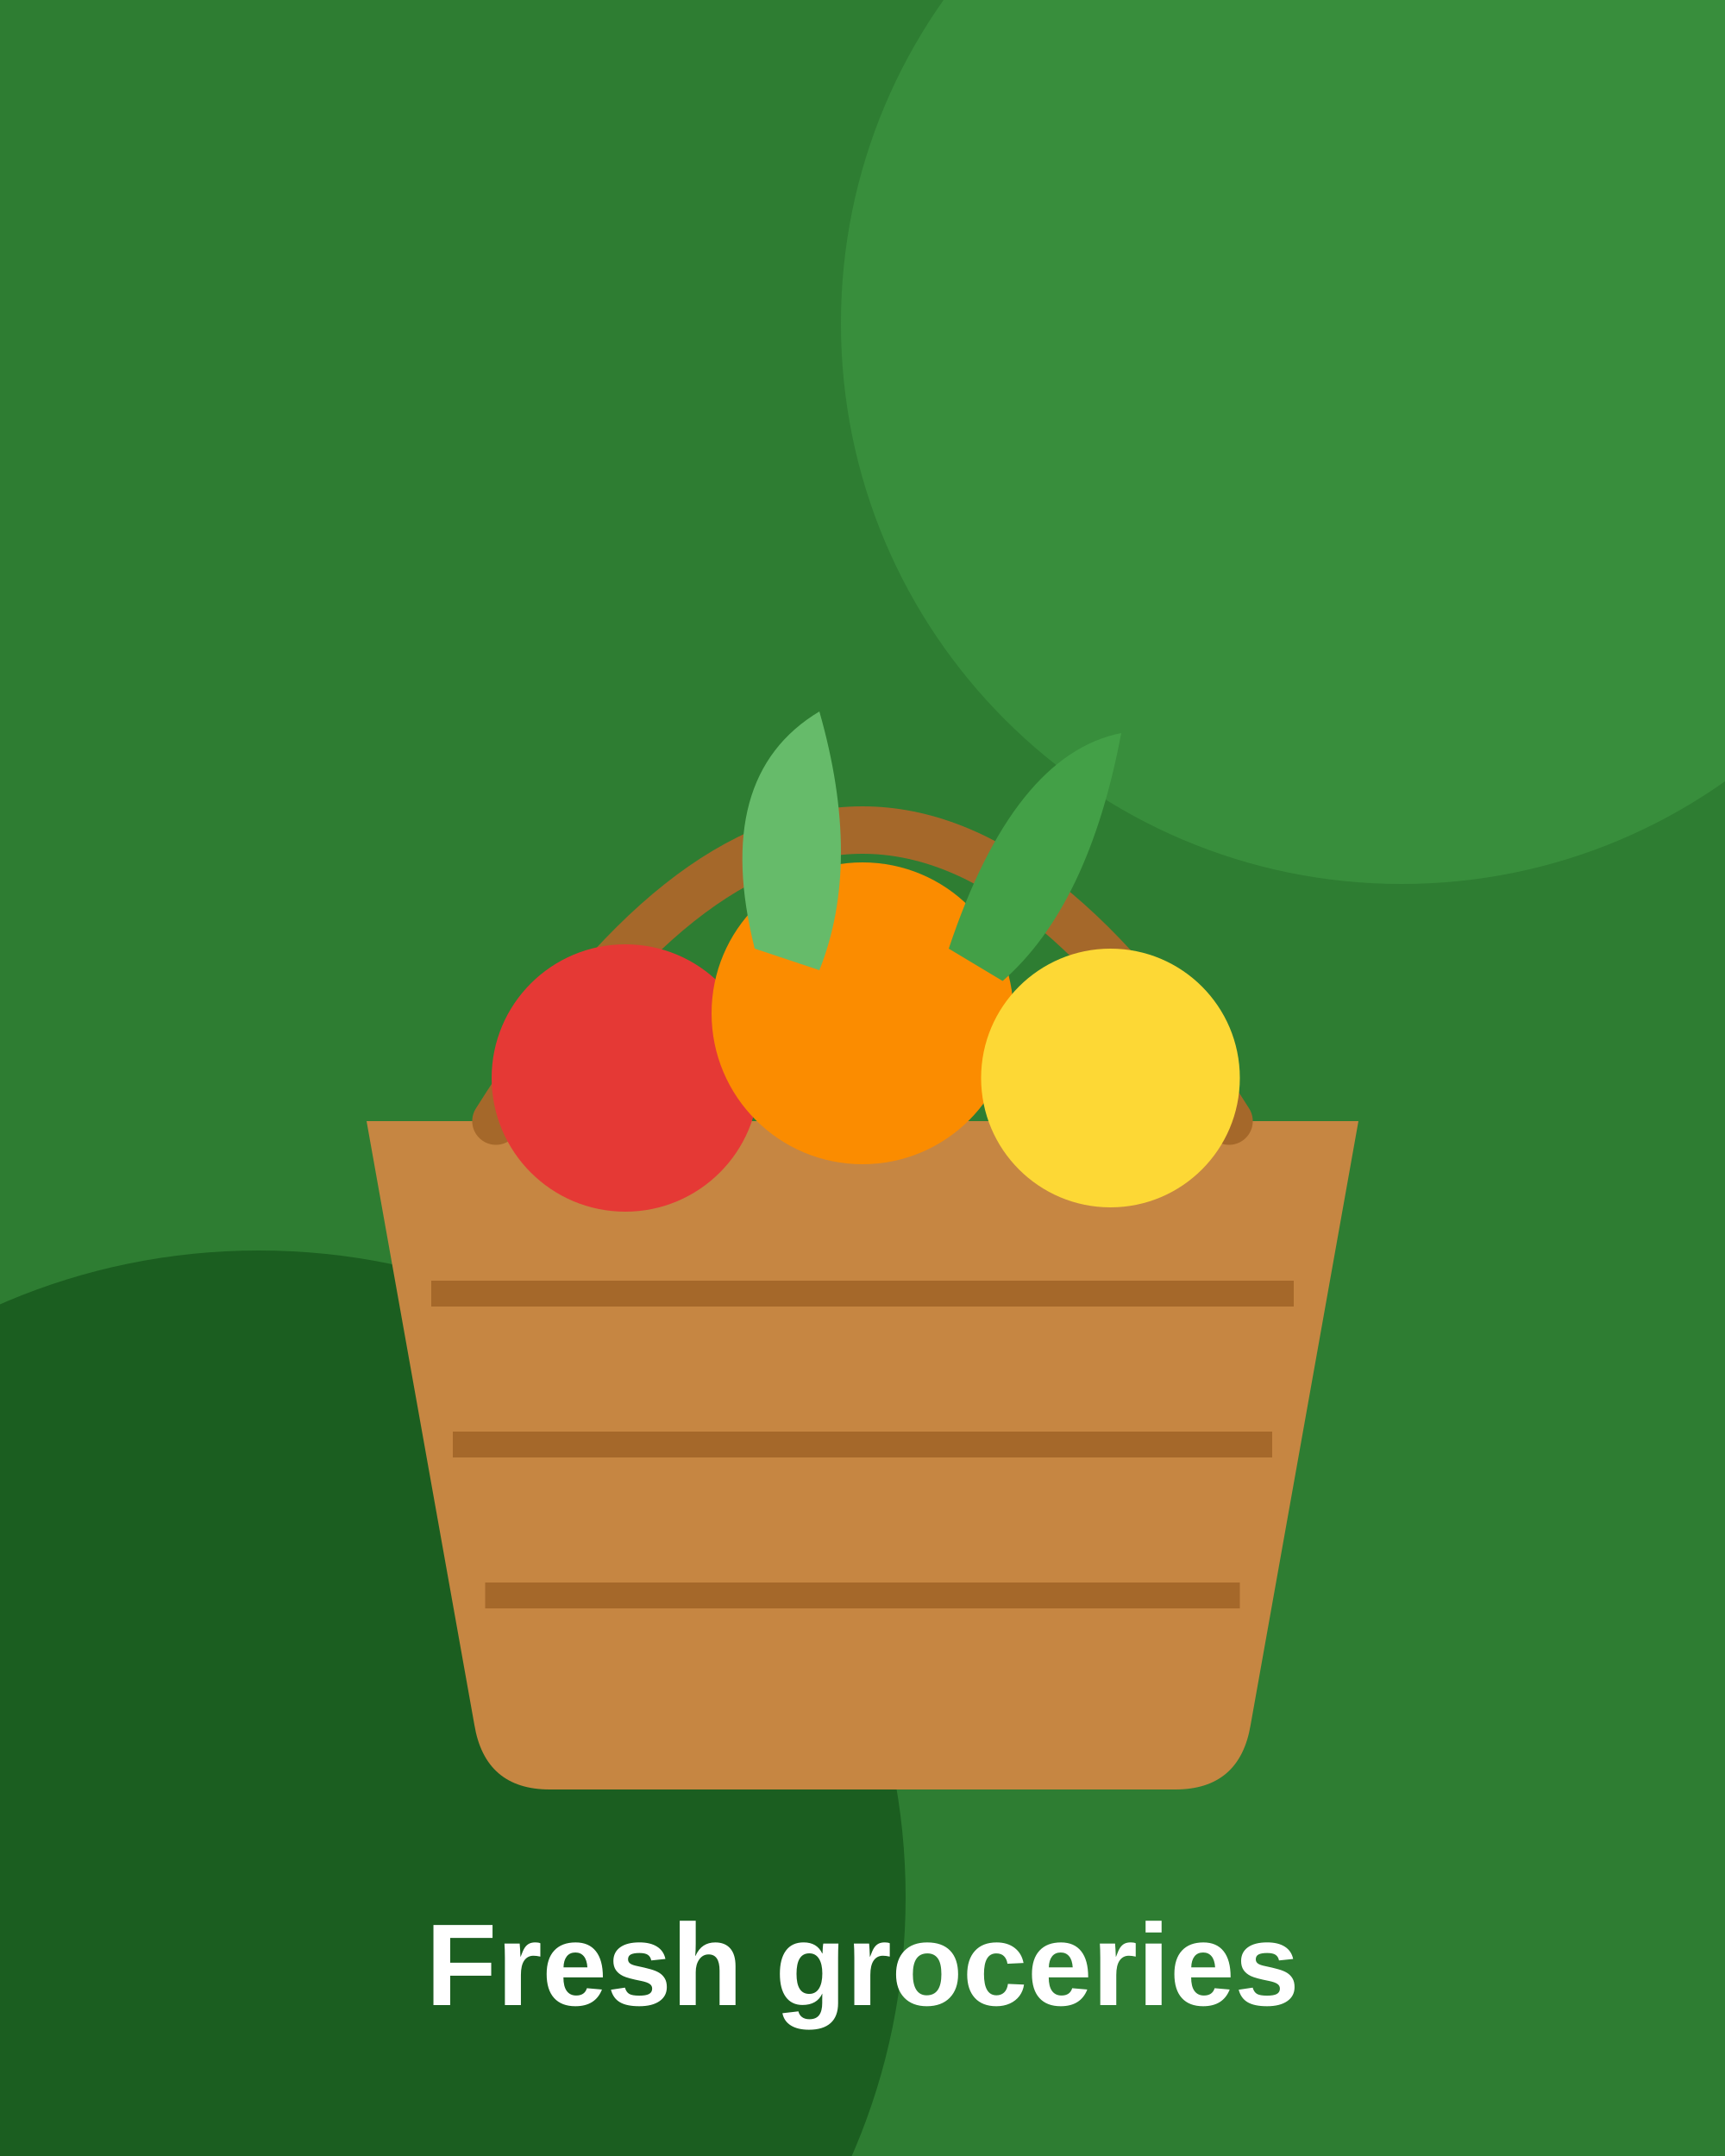
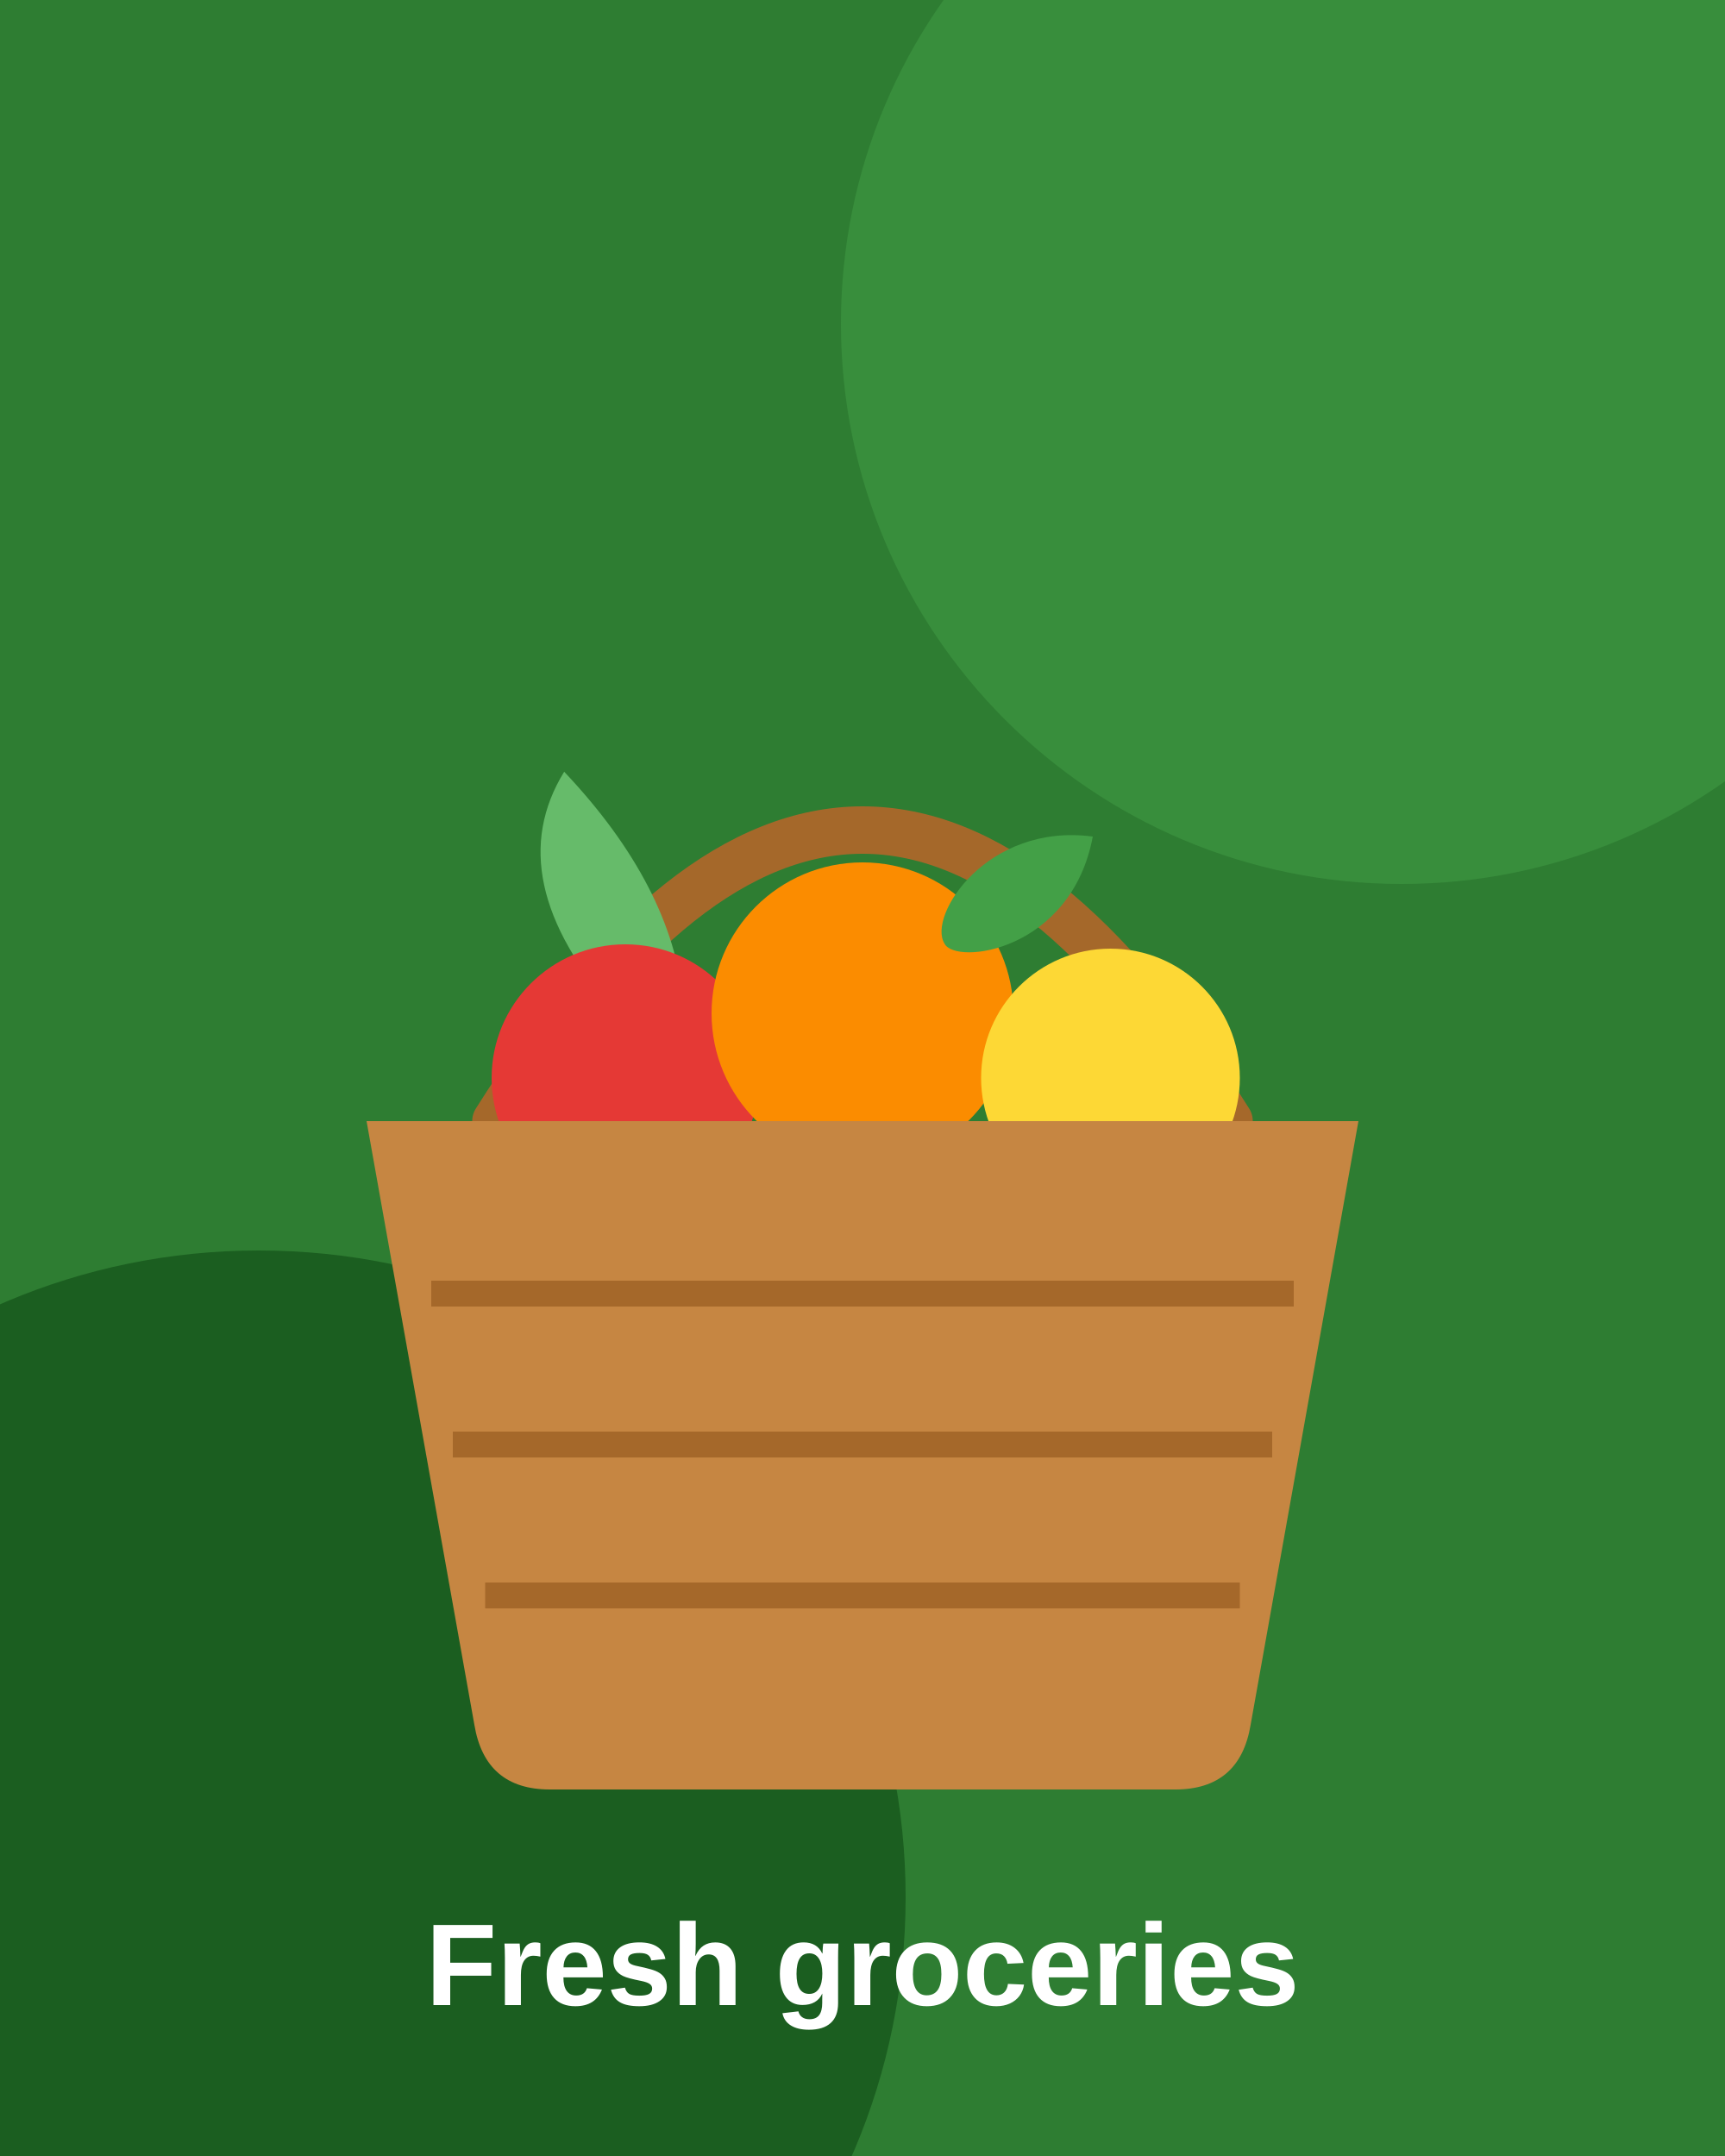
- <svg xmlns="http://www.w3.org/2000/svg" viewBox="0 0 800 1000" preserveAspectRatio="xMidYMid slice">
-   <rect width="800" height="1000" fill="#2e7d32" />
-   <circle cx="650" cy="150" r="260" fill="#388e3c" />
-   <circle cx="120" cy="880" r="300" fill="#1b5e20" />
-   <path d="M170 520 H630 L580 800 Q575 830 545 830 H255 Q225 830 220 800 Z" fill="#c68642" />
-   <path d="M200 600 H600 M210 670 H590 M225 740 H575" stroke="#a5682a" stroke-width="12" fill="none" />
-   <path d="M230 520 Q400 250 570 520" stroke="#a5682a" stroke-width="22" fill="none" stroke-linecap="round" />
-   <circle cx="290" cy="500" r="62" fill="#e53935" />
-   <circle cx="400" cy="470" r="70" fill="#fb8c00" />
-   <circle cx="515" cy="500" r="60" fill="#fdd835" />
-   <path d="M350 440 Q330 360 380 330 Q400 400 380 450 Z" fill="#66bb6a" />
-   <path d="M440 440 Q470 350 520 340 Q505 420 465 455 Z" fill="#43a047" />
-   <text x="400" y="930" text-anchor="middle" font-family="Arial, Helvetica, sans-serif" font-size="54" fill="#ffffff" font-weight="bold">Fresh groceries</text>
+ <svg xmlns="http://www.w3.org/2000/svg" viewBox="0 0 800 1000" preserveAspectRatio="xMidYMid slice" version="1.1" id="svg7">
+   <defs id="defs7" />
+   <rect width="800" height="1000" fill="#2e7d32" id="rect1" />
+   <circle cx="650" cy="150" r="260" fill="#388e3c" id="circle1" />
+   <circle cx="120" cy="880" r="300" fill="#1b5e20" id="circle2" />
+   <path d="M230 520 Q400 250 570 520" stroke="#a5682a" stroke-width="22" fill="none" stroke-linecap="round" id="path4" />
+   <path d="m 285.698,469.402 q -54.604,-61.793 -24.045,-111.453 49.998,52.917 55.279,106.509 z" fill="#66bb6a" id="path6" />
+   <circle cx="290" cy="500" r="62" fill="#e53935" id="circle4" />
+   <circle cx="400" cy="470" r="70" fill="#fb8c00" id="circle5" />
+   <circle cx="515" cy="500" r="60" fill="#fdd835" id="circle6" />
+   <path d="m 506.795,388.019 c -10,53.333 -63.748,59.854 -68.777,49.627 -8.03,-12.928 19.837,-56.165 68.777,-49.627 z" fill="#43a047" id="path7" />
+   <text x="400" y="930" text-anchor="middle" font-family="Arial, Helvetica, sans-serif" font-size="54" fill="#ffffff" font-weight="bold" id="text7">Fresh groceries</text>
+   <g id="g7">
+     <path d="M170 520 H630 L580 800 Q575 830 545 830 H255 Q225 830 220 800 Z" fill="#c68642" id="path2" />
+     <path d="M200 600 H600 M210 670 H590 M225 740 H575" stroke="#a5682a" stroke-width="12" fill="none" id="path3" />
+   </g>
</svg>
